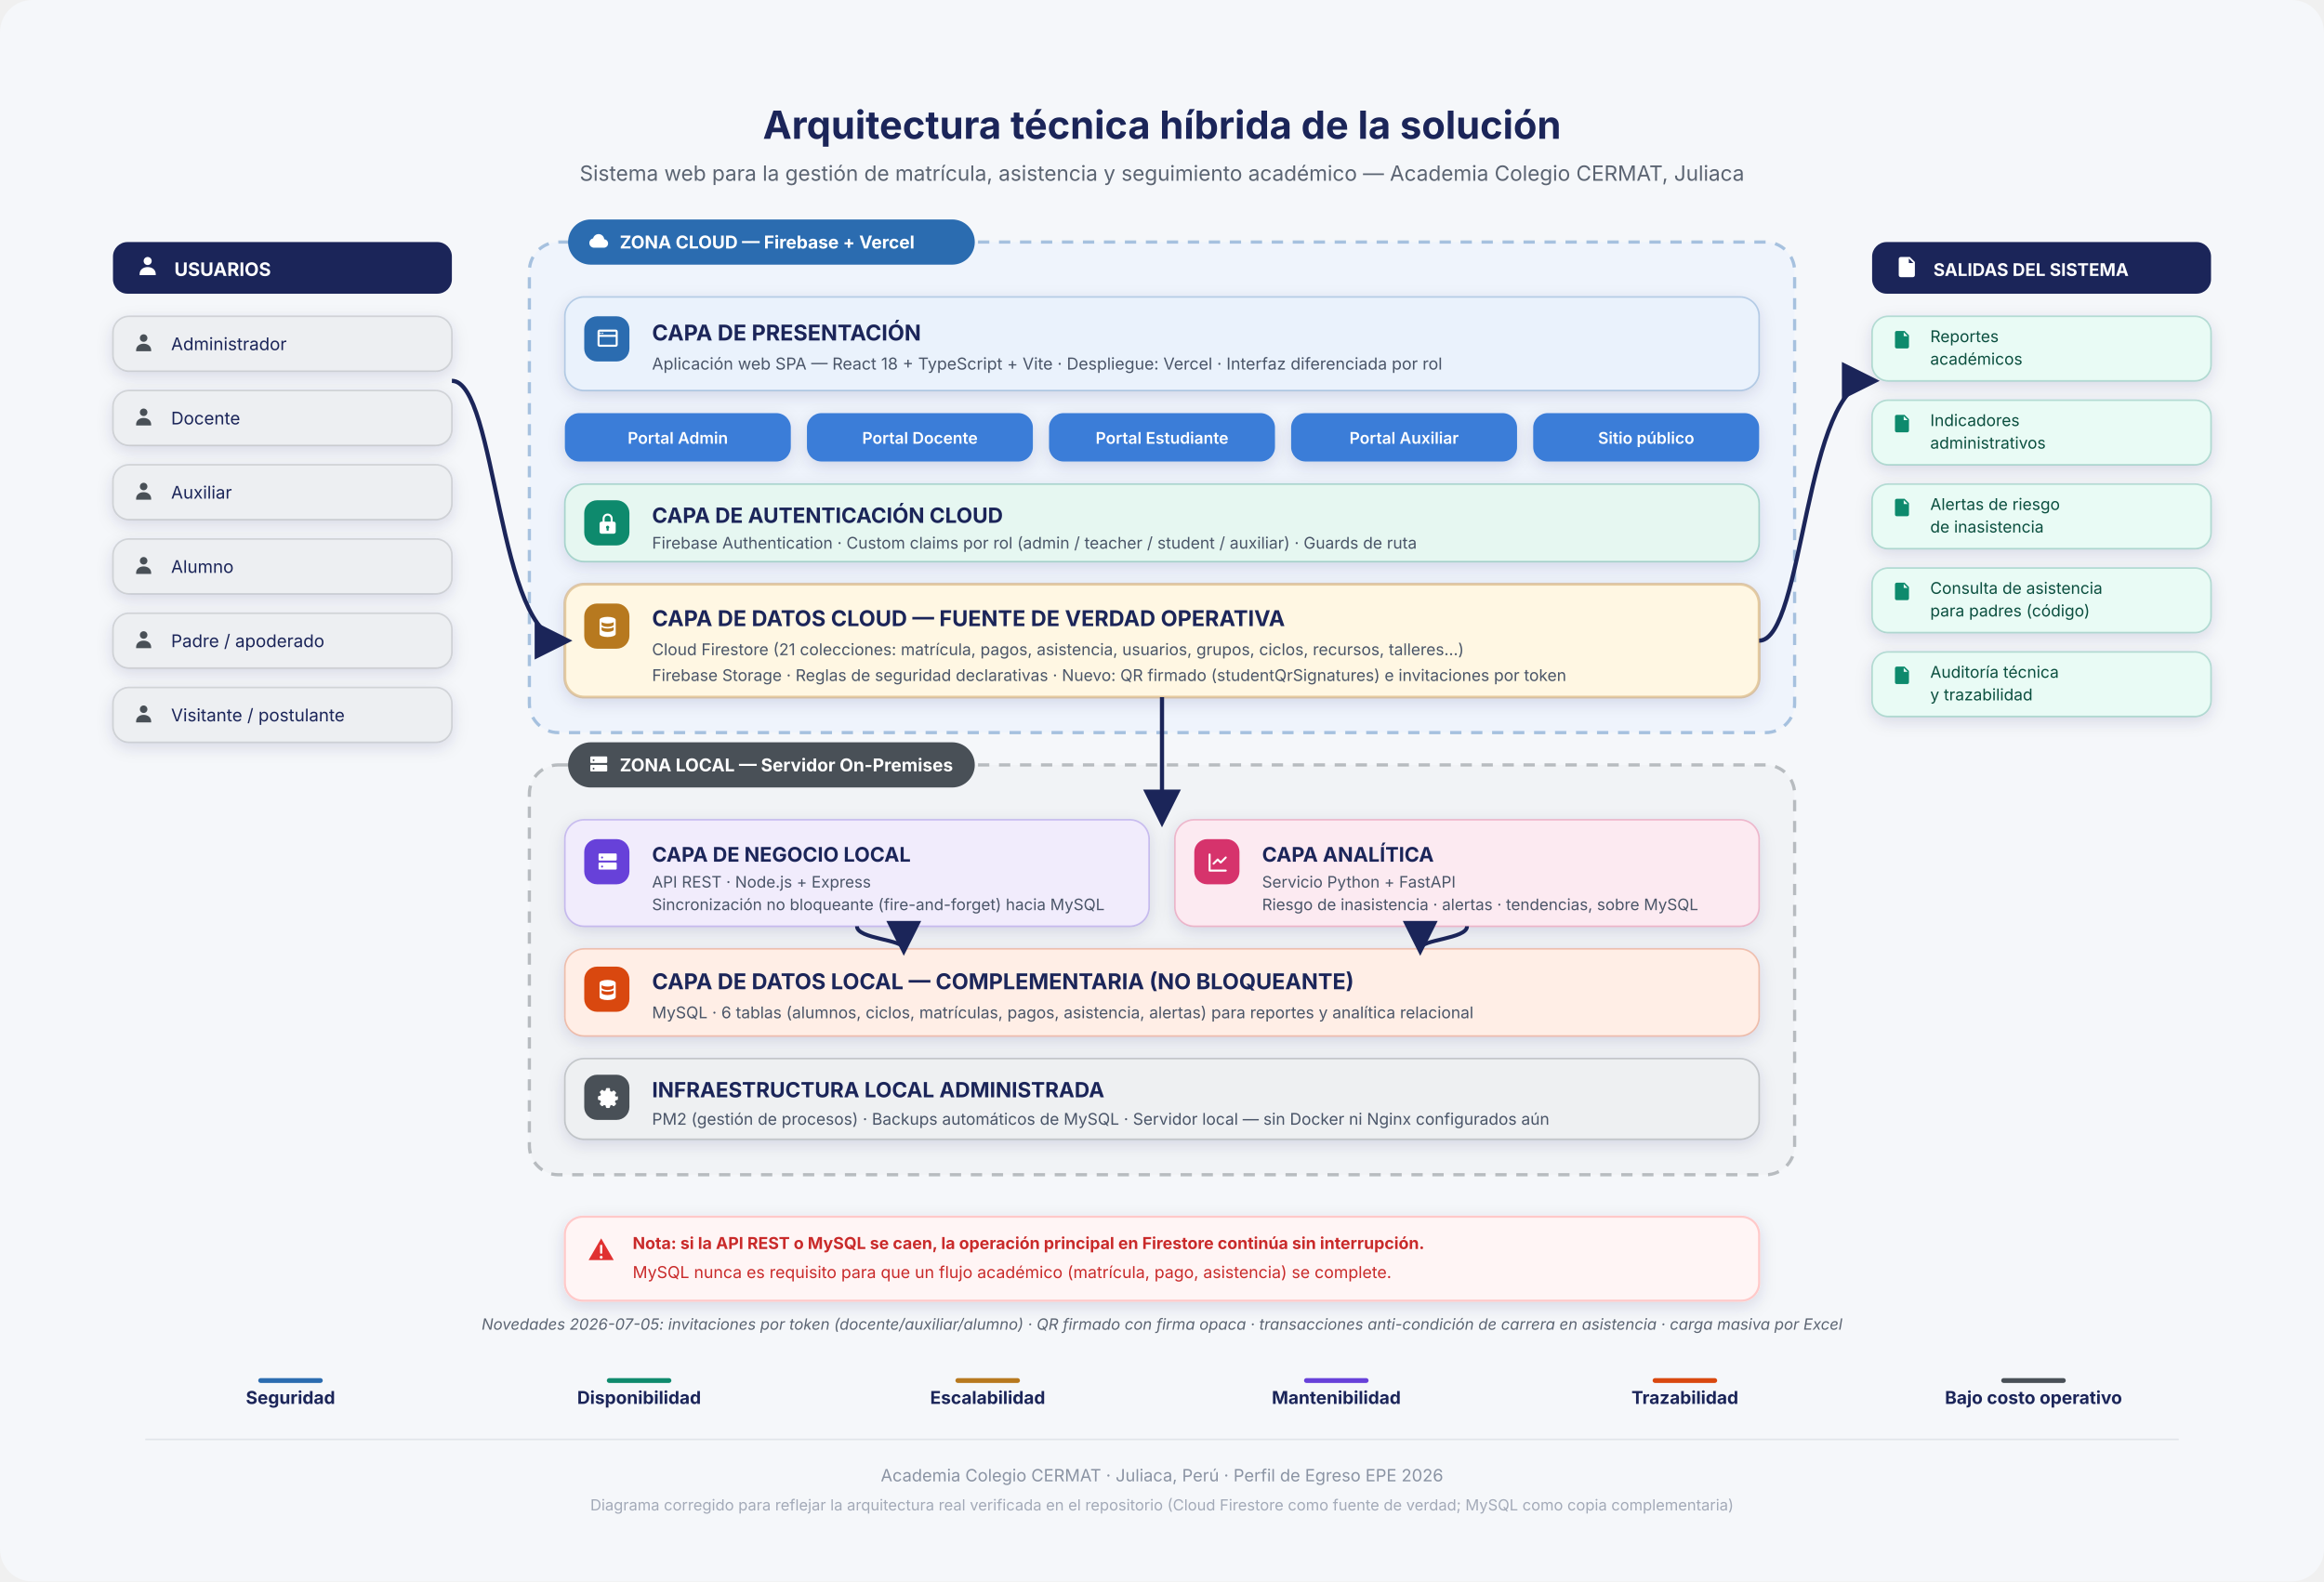
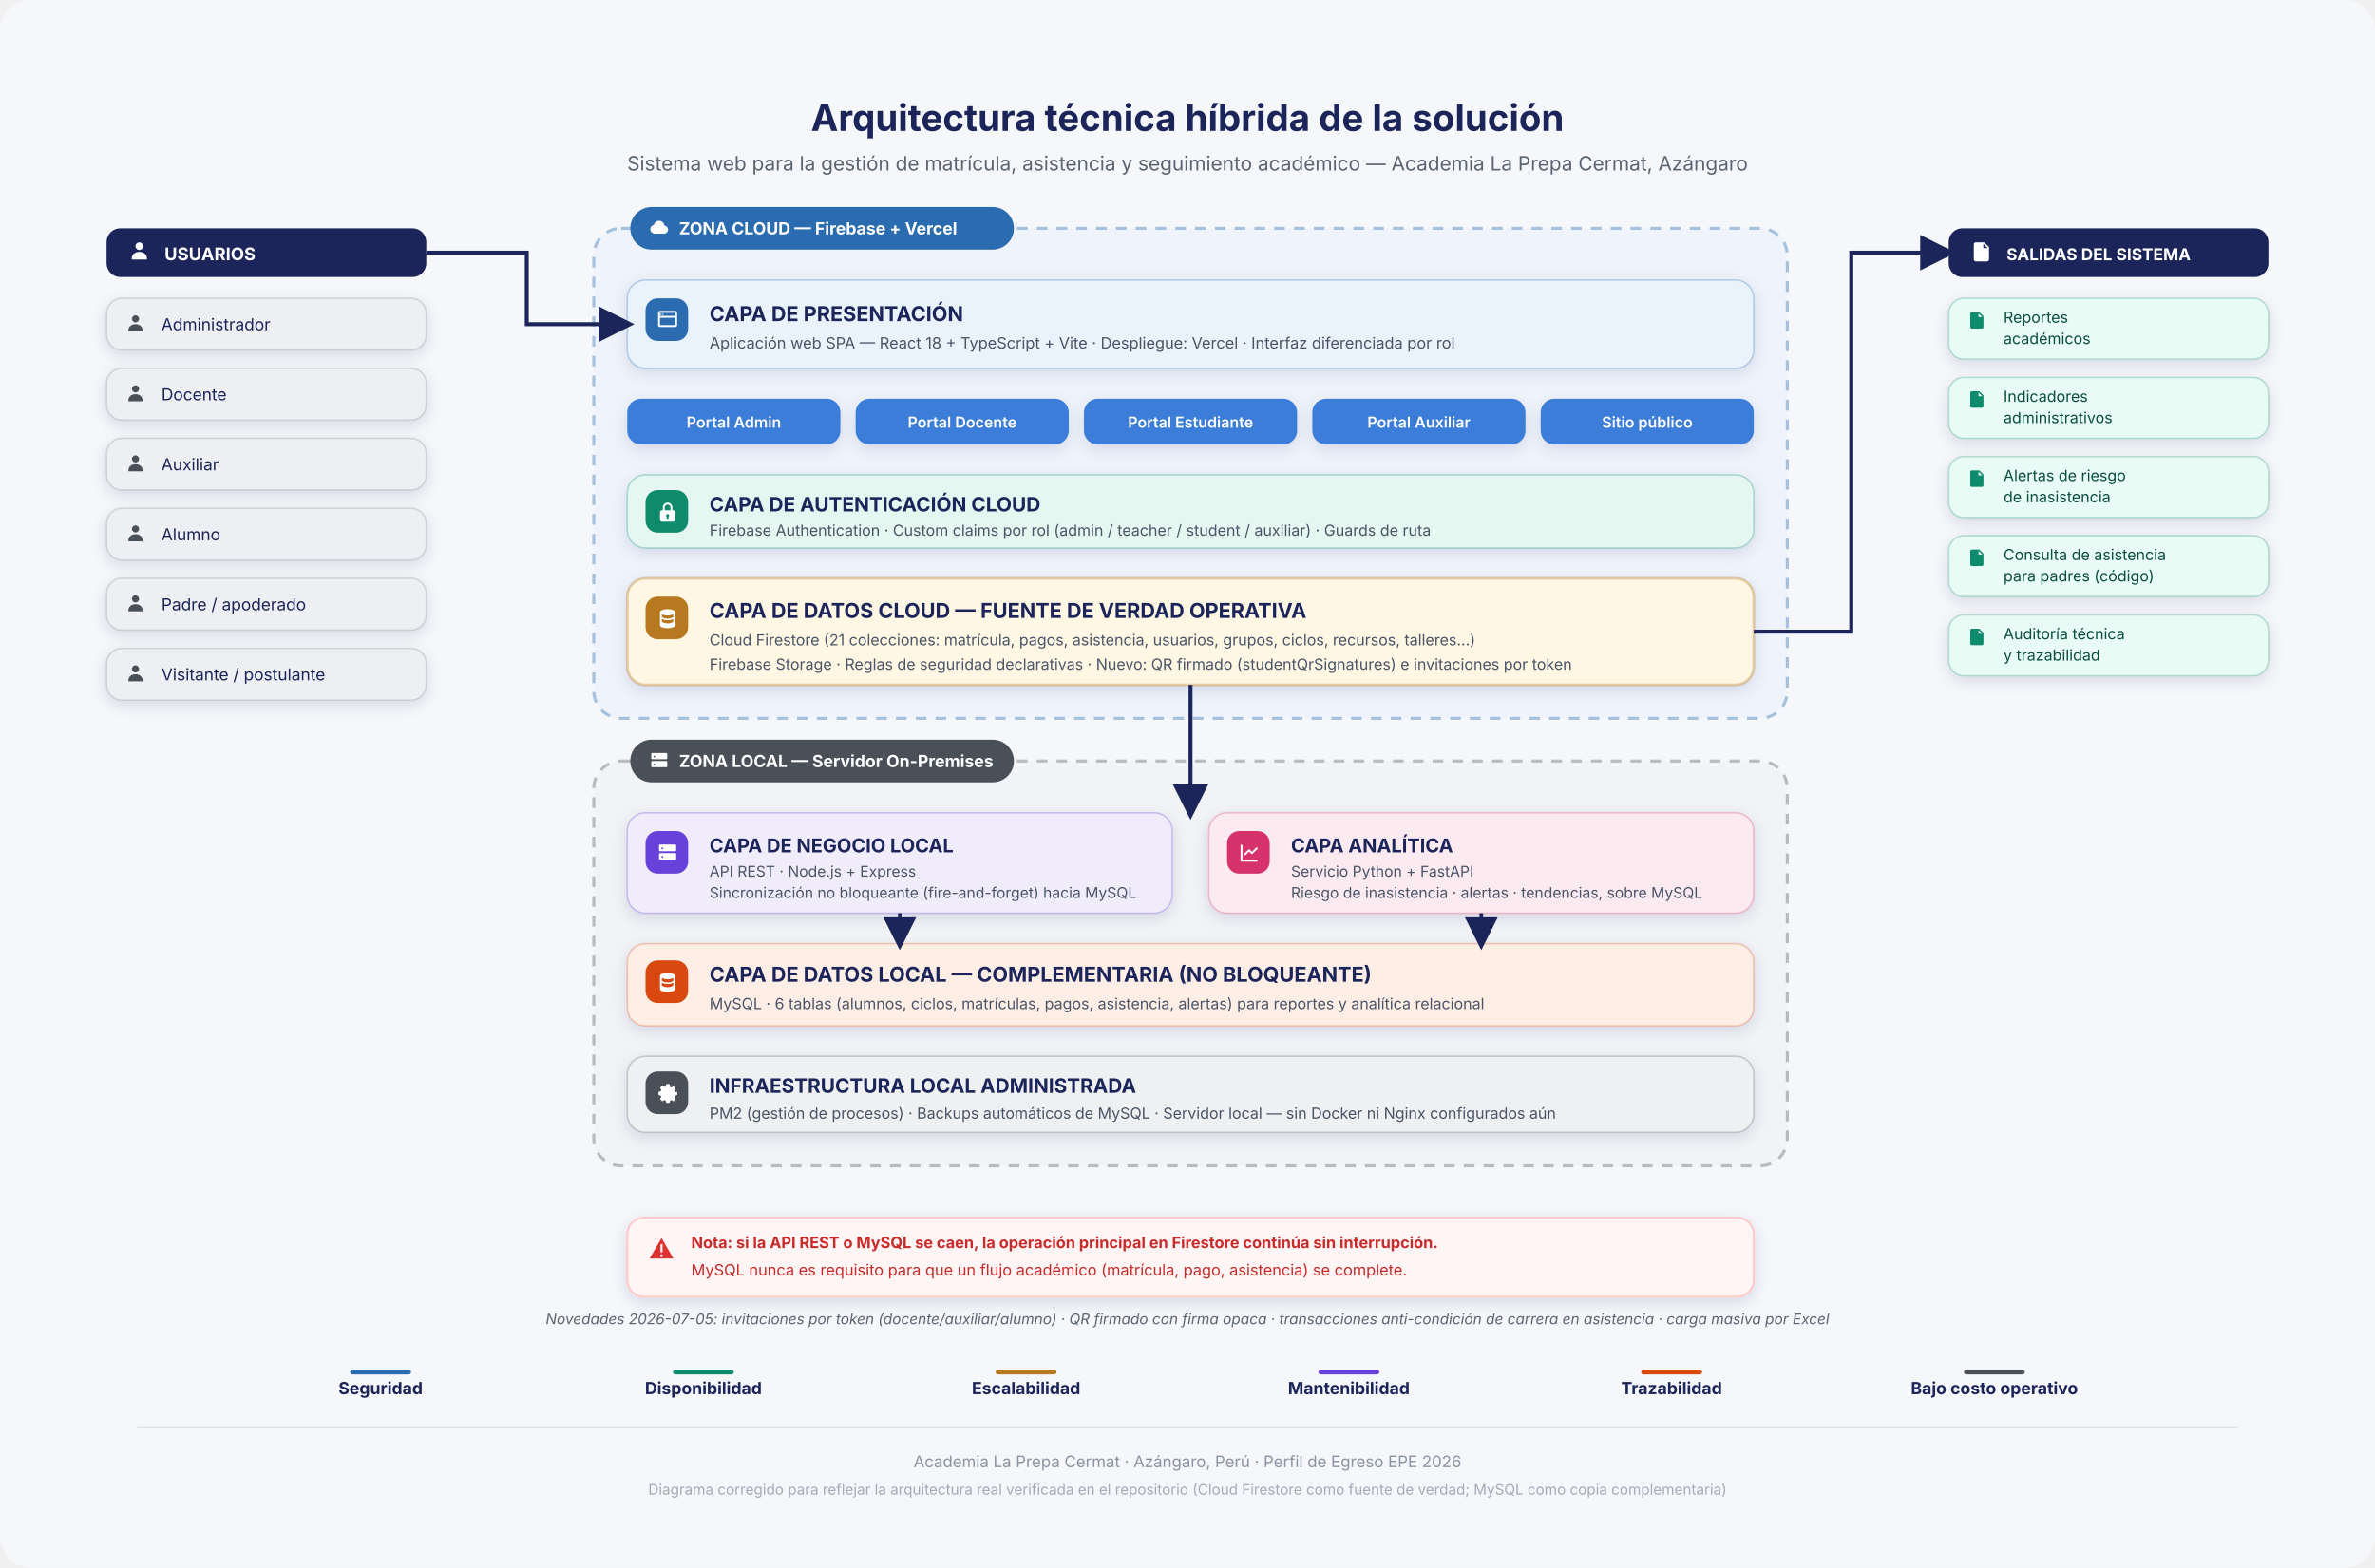
- <svg xmlns="http://www.w3.org/2000/svg" viewBox="0 0 1440 980" width="1440" height="980" font-family="'Segoe UI', Inter, -apple-system, Helvetica, Arial, sans-serif">
+ <svg xmlns="http://www.w3.org/2000/svg" viewBox="0 0 1560 1030" width="1560" height="1030" font-family="'Segoe UI', Inter, -apple-system, Helvetica, Arial, sans-serif">
  <defs>
    <filter id="cardShadow" x="-30%" y="-30%" width="160%" height="180%">
      <feDropShadow dx="0" dy="3" stdDeviation="5" flood-color="#1B2559" flood-opacity="0.13" />
    </filter>
    <marker id="arrow" viewBox="0 0 10 10" refX="8" refY="5" markerWidth="9" markerHeight="9" orient="auto-start-reverse">
      <path d="M 0 0 L 10 5 L 0 10 z" fill="#1B2559" />
    </marker>
    <symbol id="i-user" viewBox="0 0 24 24">
      <path d="M12 2a4 4 0 1 1 0 8 4 4 0 0 1 0-8zm0 10c4.4 0 8 2.6 8 7v1H4v-1c0-4.4 3.6-7 8-7z" />
    </symbol>
    <symbol id="i-browser" viewBox="0 0 24 24">
      <path fill-rule="evenodd" clip-rule="evenodd" d="M2 4a2 2 0 0 1 2-2h16a2 2 0 0 1 2 2v13a2 2 0 0 1-2 2H4a2 2 0 0 1-2-2V4zm2 3.2V4h16v3.2H4zm0 2V17h16V9.2H4z" />
      <circle cx="4.9" cy="5.6" r="0.7" />
      <circle cx="7" cy="5.6" r="0.7" />
    </symbol>
    <symbol id="i-lock" viewBox="0 0 24 24">
      <path d="M12 2a5 5 0 0 0-5 5v3H6a2 2 0 0 0-2 2v8a2 2 0 0 0 2 2h12a2 2 0 0 0 2-2v-8a2 2 0 0 0-2-2h-1V7a5 5 0 0 0-5-5zm-3 8V7a3 3 0 0 1 6 0v3H9zm3 4a1.6 1.6 0 0 1 1 2.86V19h-2v-2.14A1.6 1.6 0 0 1 12 14z" />
    </symbol>
    <symbol id="i-database" viewBox="0 0 24 24">
      <path d="M12 2C7.6 2 4 3.34 4 5v14c0 1.66 3.6 3 8 3s8-1.34 8-3V5c0-1.66-3.6-3-8-3zm6 7.9c0 .77-2.4 2.1-6 2.1S6 10.67 6 9.9V7.2c1.4.9 3.6 1.4 6 1.4s4.6-.5 6-1.4v2.7zm0 5c0 .77-2.4 2.1-6 2.1s-6-1.33-6-2.1v-2.7c1.4.9 3.6 1.4 6 1.4s4.6-.5 6-1.4v2.7z" />
    </symbol>
    <symbol id="i-server" viewBox="0 0 24 24">
      <path d="M4 3h16a1 1 0 0 1 1 1v5a1 1 0 0 1-1 1H4a1 1 0 0 1-1-1V4a1 1 0 0 1 1-1zm2.5 3a1 1 0 1 0 0 2 1 1 0 0 0 0-2zM4 12h16a1 1 0 0 1 1 1v5a1 1 0 0 1-1 1H4a1 1 0 0 1-1-1v-5a1 1 0 0 1 1-1zm2.5 3a1 1 0 1 0 0 2 1 1 0 0 0 0-2z" />
    </symbol>
    <symbol id="i-chart" viewBox="0 0 24 24">
      <path d="M4 3a1 1 0 0 1 1 1v15h15a1 1 0 1 1 0 2H4a1 1 0 0 1-1-1V4a1 1 0 0 1 1-1z" />
      <path d="M20.7 6.3a1 1 0 0 1 0 1.4l-5 5a1 1 0 0 1-1.4 0L12 10.4l-3.3 3.3a1 1 0 1 1-1.4-1.4l4-4a1 1 0 0 1 1.4 0L15 10.6l4.3-4.3a1 1 0 0 1 1.4 0z" />
    </symbol>
    <symbol id="i-cog" viewBox="0 0 24 24">
      <path d="M12 8.5a3.5 3.5 0 1 0 0 7 3.5 3.5 0 0 0 0-7zm9.4 2.1-1.6-.3a7.8 7.8 0 0 0-.6-1.5l1-1.3a1 1 0 0 0-.1-1.3l-1.4-1.4a1 1 0 0 0-1.3-.1l-1.3 1a7.8 7.8 0 0 0-1.5-.6l-.3-1.6A1 1 0 0 0 13.3 2h-2a1 1 0 0 0-1 .8l-.3 1.6c-.5.2-1 .4-1.5.6l-1.3-1a1 1 0 0 0-1.3.1L4.5 5.5a1 1 0 0 0-.1 1.3l1 1.3c-.2.5-.4 1-.6 1.5l-1.6.3a1 1 0 0 0-.8 1v2a1 1 0 0 0 .8 1l1.6.3c.2.5.4 1 .6 1.5l-1 1.3a1 1 0 0 0 .1 1.3l1.4 1.4a1 1 0 0 0 1.3.1l1.3-1c.5.2 1 .4 1.5.6l.3 1.6a1 1 0 0 0 1 .8h2a1 1 0 0 0 1-.8l.3-1.6c.5-.2 1-.4 1.5-.6l1.3 1a1 1 0 0 0 1.3-.1l1.4-1.4a1 1 0 0 0 .1-1.3l-1-1.3c.2-.5.4-1 .6-1.5l1.6-.3a1 1 0 0 0 .8-1v-2a1 1 0 0 0-.8-1z" />
    </symbol>
    <symbol id="i-report" viewBox="0 0 24 24">
      <path d="M6 2h9l5 5v13a2 2 0 0 1-2 2H6a2 2 0 0 1-2-2V4a2 2 0 0 1 2-2zm8 1.5V8h4.5L14 3.5zM7 12h10v1.6H7V12zm0 3.4h10V17H7v-1.6zm0-6.8h5V10H7V8.6z" />
    </symbol>
    <symbol id="i-alert" viewBox="0 0 24 24">
      <path d="M12 2 1 21h22L12 2zm0 5.5a1 1 0 0 1 1 1v6a1 1 0 1 1-2 0v-6a1 1 0 0 1 1-1zM12 17.2a1.3 1.3 0 1 1 0 2.6 1.3 1.3 0 0 1 0-2.6z" />
    </symbol>
    <symbol id="i-cloud" viewBox="0 0 24 24">
      <path d="M7 18a5 5 0 0 1-1-9.9A6 6 0 0 1 17.8 9 4.5 4.5 0 0 1 17 18H7z" />
    </symbol>
  </defs>
-   <rect width="1440" height="980" fill="#F5F7FA" rx="20" />
-   <text x="720" y="86" font-size="24" font-weight="700" text-anchor="middle" fill="#1B2559">Arquitectura técnica híbrida de la solución</text>
-   <text x="720" y="112" font-size="13" text-anchor="middle" fill="#5B6472">Sistema web para la gestión de matrícula, asistencia y seguimiento académico — Academia Colegio CERMAT, Juliaca</text>
-   <rect x="328" y="150" width="784" height="304" rx="18" fill="#EAF2FC" fill-opacity="0.55" stroke="#2B6CB0" stroke-opacity="0.38" stroke-width="2" stroke-dasharray="7 6" />
-   <rect x="352" y="136" width="252" height="28" rx="14" fill="#2B6CB0" />
-   <use href="#i-cloud" x="364" y="143" width="14" height="14" fill="#ffffff" />
-   <text x="384" y="154" font-size="11" font-weight="700" fill="#ffffff">ZONA CLOUD — Firebase + Vercel</text>
-   <rect x="328" y="474" width="784" height="254" rx="18" fill="#EEF0F2" fill-opacity="0.55" stroke="#495057" stroke-opacity="0.35" stroke-width="2" stroke-dasharray="7 6" />
-   <rect x="352" y="460" width="252" height="28" rx="14" fill="#495057" />
-   <use href="#i-server" x="364" y="467" width="14" height="14" fill="#ffffff" />
-   <text x="384" y="478" font-size="11" font-weight="700" fill="#ffffff">ZONA LOCAL — Servidor On-Premises</text>
+   <rect width="1560" height="1030" fill="#F5F7FA" rx="20" />
+   <text x="780" y="86" font-size="24" font-weight="700" text-anchor="middle" fill="#1B2559">Arquitectura técnica híbrida de la solución</text>
+   <text x="780" y="112" font-size="13" text-anchor="middle" fill="#5B6472">Sistema web para la gestión de matrícula, asistencia y seguimiento académico — Academia La Prepa Cermat, Azángaro</text>
+   <rect x="390" y="150" width="784" height="322" rx="18" fill="#EAF2FC" fill-opacity="0.55" stroke="#2B6CB0" stroke-opacity="0.38" stroke-width="2" stroke-dasharray="7 6" />
+   <rect x="414" y="136" width="252" height="28" rx="14" fill="#2B6CB0" />
+   <use href="#i-cloud" x="426" y="143" width="14" height="14" fill="#ffffff" />
+   <text x="446" y="154" font-size="11" font-weight="700" fill="#ffffff">ZONA CLOUD — Firebase + Vercel</text>
+   <rect x="390" y="500" width="784" height="266" rx="18" fill="#EEF0F2" fill-opacity="0.55" stroke="#495057" stroke-opacity="0.35" stroke-width="2" stroke-dasharray="7 6" />
+   <rect x="414" y="486" width="252" height="28" rx="14" fill="#495057" />
+   <use href="#i-server" x="426" y="493" width="14" height="14" fill="#ffffff" />
+   <text x="446" y="504" font-size="11" font-weight="700" fill="#ffffff">ZONA LOCAL — Servidor On-Premises</text>
  <rect x="70" y="150" width="210" height="32" fill="#1B2559" rx="9" />
  <use href="#i-user" x="84" y="158" width="15" height="15" fill="#ffffff" />
  <text x="108" y="171" font-size="11.5" font-weight="700" fill="#ffffff">USUARIOS</text>
  <g font-size="10.8" fill="#1B2559">
    <rect x="70" y="196" width="210" height="34" fill="#EDEFF2" stroke="#495057" stroke-opacity="0.18" rx="10" filter="url(#cardShadow)" />
    <use href="#i-user" x="82" y="206" width="14" height="14" fill="#495057" />
    <text x="106" y="217">Administrador</text>
    <rect x="70" y="242" width="210" height="34" fill="#EDEFF2" stroke="#495057" stroke-opacity="0.18" rx="10" filter="url(#cardShadow)" />
    <use href="#i-user" x="82" y="252" width="14" height="14" fill="#495057" />
    <text x="106" y="263">Docente</text>
    <rect x="70" y="288" width="210" height="34" fill="#EDEFF2" stroke="#495057" stroke-opacity="0.18" rx="10" filter="url(#cardShadow)" />
    <use href="#i-user" x="82" y="298" width="14" height="14" fill="#495057" />
    <text x="106" y="309">Auxiliar</text>
    <rect x="70" y="334" width="210" height="34" fill="#EDEFF2" stroke="#495057" stroke-opacity="0.18" rx="10" filter="url(#cardShadow)" />
    <use href="#i-user" x="82" y="344" width="14" height="14" fill="#495057" />
    <text x="106" y="355">Alumno</text>
    <rect x="70" y="380" width="210" height="34" fill="#EDEFF2" stroke="#495057" stroke-opacity="0.18" rx="10" filter="url(#cardShadow)" />
    <use href="#i-user" x="82" y="390" width="14" height="14" fill="#495057" />
    <text x="106" y="401">Padre / apoderado</text>
    <rect x="70" y="426" width="210" height="34" fill="#EDEFF2" stroke="#495057" stroke-opacity="0.18" rx="10" filter="url(#cardShadow)" />
    <use href="#i-user" x="82" y="436" width="14" height="14" fill="#495057" />
    <text x="106" y="447">Visitante / postulante</text>
  </g>
-   <rect x="1160" y="150" width="210" height="32" fill="#1B2559" rx="9" />
-   <use href="#i-report" x="1174" y="158" width="15" height="15" fill="#ffffff" />
-   <text x="1198" y="171" font-size="10.8" font-weight="700" fill="#ffffff">SALIDAS DEL SISTEMA</text>
+   <rect x="1280" y="150" width="210" height="32" fill="#1B2559" rx="9" />
+   <use href="#i-report" x="1294" y="158" width="15" height="15" fill="#ffffff" />
+   <text x="1318" y="171" font-size="10.8" font-weight="700" fill="#ffffff">SALIDAS DEL SISTEMA</text>
  <g font-size="10" fill="#0B4F3F">
-     <rect x="1160" y="196" width="210" height="40" fill="#E9FBF5" stroke="#0E8A6D" stroke-opacity="0.25" rx="10" filter="url(#cardShadow)" />
-     <use href="#i-report" x="1172" y="204" width="13" height="13" fill="#0E8A6D" />
-     <text x="1196" y="212">Reportes</text>
-     <text x="1196" y="226">académicos</text>
-     <rect x="1160" y="248" width="210" height="40" fill="#E9FBF5" stroke="#0E8A6D" stroke-opacity="0.25" rx="10" filter="url(#cardShadow)" />
-     <use href="#i-report" x="1172" y="256" width="13" height="13" fill="#0E8A6D" />
-     <text x="1196" y="264">Indicadores</text>
-     <text x="1196" y="278">administrativos</text>
-     <rect x="1160" y="300" width="210" height="40" fill="#E9FBF5" stroke="#0E8A6D" stroke-opacity="0.25" rx="10" filter="url(#cardShadow)" />
-     <use href="#i-report" x="1172" y="308" width="13" height="13" fill="#0E8A6D" />
-     <text x="1196" y="316">Alertas de riesgo</text>
-     <text x="1196" y="330">de inasistencia</text>
-     <rect x="1160" y="352" width="210" height="40" fill="#E9FBF5" stroke="#0E8A6D" stroke-opacity="0.25" rx="10" filter="url(#cardShadow)" />
-     <use href="#i-report" x="1172" y="360" width="13" height="13" fill="#0E8A6D" />
-     <text x="1196" y="368">Consulta de asistencia</text>
-     <text x="1196" y="382">para padres (código)</text>
-     <rect x="1160" y="404" width="210" height="40" fill="#E9FBF5" stroke="#0E8A6D" stroke-opacity="0.25" rx="10" filter="url(#cardShadow)" />
-     <use href="#i-report" x="1172" y="412" width="13" height="13" fill="#0E8A6D" />
-     <text x="1196" y="420">Auditoría técnica</text>
-     <text x="1196" y="434">y trazabilidad</text>
+     <rect x="1280" y="196" width="210" height="40" fill="#E9FBF5" stroke="#0E8A6D" stroke-opacity="0.25" rx="10" filter="url(#cardShadow)" />
+     <use href="#i-report" x="1292" y="204" width="13" height="13" fill="#0E8A6D" />
+     <text x="1316" y="212">Reportes</text>
+     <text x="1316" y="226">académicos</text>
+     <rect x="1280" y="248" width="210" height="40" fill="#E9FBF5" stroke="#0E8A6D" stroke-opacity="0.25" rx="10" filter="url(#cardShadow)" />
+     <use href="#i-report" x="1292" y="256" width="13" height="13" fill="#0E8A6D" />
+     <text x="1316" y="264">Indicadores</text>
+     <text x="1316" y="278">administrativos</text>
+     <rect x="1280" y="300" width="210" height="40" fill="#E9FBF5" stroke="#0E8A6D" stroke-opacity="0.25" rx="10" filter="url(#cardShadow)" />
+     <use href="#i-report" x="1292" y="308" width="13" height="13" fill="#0E8A6D" />
+     <text x="1316" y="316">Alertas de riesgo</text>
+     <text x="1316" y="330">de inasistencia</text>
+     <rect x="1280" y="352" width="210" height="40" fill="#E9FBF5" stroke="#0E8A6D" stroke-opacity="0.25" rx="10" filter="url(#cardShadow)" />
+     <use href="#i-report" x="1292" y="360" width="13" height="13" fill="#0E8A6D" />
+     <text x="1316" y="368">Consulta de asistencia</text>
+     <text x="1316" y="382">para padres (código)</text>
+     <rect x="1280" y="404" width="210" height="40" fill="#E9FBF5" stroke="#0E8A6D" stroke-opacity="0.25" rx="10" filter="url(#cardShadow)" />
+     <use href="#i-report" x="1292" y="412" width="13" height="13" fill="#0E8A6D" />
+     <text x="1316" y="420">Auditoría técnica</text>
+     <text x="1316" y="434">y trazabilidad</text>
  </g>
-   <rect x="350" y="184" width="740" height="58" fill="#EAF2FC" stroke="#2B6CB0" stroke-opacity="0.28" rx="12" filter="url(#cardShadow)" />
-   <rect x="362" y="196" width="28" height="28" rx="8" fill="#2B6CB0" />
-   <use href="#i-browser" x="369" y="203" width="15" height="15" fill="#ffffff" />
-   <text x="404" y="211" font-size="13.5" font-weight="700" fill="#1B2559">CAPA DE PRESENTACIÓN</text>
-   <text x="404" y="229" font-size="10.2" fill="#4A5568">Aplicación web SPA — React 18 + TypeScript + Vite · Despliegue: Vercel · Interfaz diferenciada por rol</text>
+   <rect x="412" y="184" width="740" height="58" fill="#EAF2FC" stroke="#2B6CB0" stroke-opacity="0.28" rx="12" filter="url(#cardShadow)" />
+   <rect x="424" y="196" width="28" height="28" rx="8" fill="#2B6CB0" />
+   <use href="#i-browser" x="431" y="203" width="15" height="15" fill="#ffffff" />
+   <text x="466" y="211" font-size="13.5" font-weight="700" fill="#1B2559">CAPA DE PRESENTACIÓN</text>
+   <text x="466" y="229" font-size="10.2" fill="#4A5568">Aplicación web SPA — React 18 + TypeScript + Vite · Despliegue: Vercel · Interfaz diferenciada por rol</text>
  <g font-size="10" fill="#ffffff" font-weight="600">
-     <rect x="350" y="256" width="140" height="30" fill="#3B7DD8" rx="9" filter="url(#cardShadow)" />
-     <text x="420" y="275" text-anchor="middle">Portal Admin</text>
-     <rect x="500" y="256" width="140" height="30" fill="#3B7DD8" rx="9" filter="url(#cardShadow)" />
-     <text x="570" y="275" text-anchor="middle">Portal Docente</text>
-     <rect x="650" y="256" width="140" height="30" fill="#3B7DD8" rx="9" filter="url(#cardShadow)" />
-     <text x="720" y="275" text-anchor="middle">Portal Estudiante</text>
-     <rect x="800" y="256" width="140" height="30" fill="#3B7DD8" rx="9" filter="url(#cardShadow)" />
-     <text x="870" y="275" text-anchor="middle">Portal Auxiliar</text>
-     <rect x="950" y="256" width="140" height="30" fill="#3B7DD8" rx="9" filter="url(#cardShadow)" />
-     <text x="1020" y="275" text-anchor="middle">Sitio público</text>
+     <rect x="412" y="262" width="140" height="30" fill="#3B7DD8" rx="9" filter="url(#cardShadow)" />
+     <text x="482" y="281" text-anchor="middle">Portal Admin</text>
+     <rect x="562" y="262" width="140" height="30" fill="#3B7DD8" rx="9" filter="url(#cardShadow)" />
+     <text x="632" y="281" text-anchor="middle">Portal Docente</text>
+     <rect x="712" y="262" width="140" height="30" fill="#3B7DD8" rx="9" filter="url(#cardShadow)" />
+     <text x="782" y="281" text-anchor="middle">Portal Estudiante</text>
+     <rect x="862" y="262" width="140" height="30" fill="#3B7DD8" rx="9" filter="url(#cardShadow)" />
+     <text x="932" y="281" text-anchor="middle">Portal Auxiliar</text>
+     <rect x="1012" y="262" width="140" height="30" fill="#3B7DD8" rx="9" filter="url(#cardShadow)" />
+     <text x="1082" y="281" text-anchor="middle">Sitio público</text>
  </g>
-   <rect x="350" y="300" width="740" height="48" fill="#E6F7F1" stroke="#0E8A6D" stroke-opacity="0.28" rx="12" filter="url(#cardShadow)" />
-   <rect x="362" y="310" width="28" height="28" rx="8" fill="#0E8A6D" />
-   <use href="#i-lock" x="369" y="317" width="15" height="15" fill="#ffffff" />
-   <text x="404" y="324" font-size="13" font-weight="700" fill="#1B2559">CAPA DE AUTENTICACIÓN CLOUD</text>
-   <text x="404" y="340" font-size="10" fill="#4A5568">Firebase Authentication · Custom claims por rol (admin / teacher / student / auxiliar) · Guards de ruta</text>
-   <rect x="350" y="362" width="740" height="70" fill="#FFF7E3" stroke="#B7791F" stroke-opacity="0.35" stroke-width="1.8" rx="12" filter="url(#cardShadow)" />
-   <rect x="362" y="374" width="28" height="28" rx="8" fill="#B7791F" />
-   <use href="#i-database" x="369" y="381" width="15" height="15" fill="#ffffff" />
-   <text x="404" y="388" font-size="13.5" font-weight="700" fill="#1B2559">CAPA DE DATOS CLOUD — FUENTE DE VERDAD OPERATIVA</text>
-   <text x="404" y="406" font-size="10" fill="#4A5568">Cloud Firestore (21 colecciones: matrícula, pagos, asistencia, usuarios, grupos, ciclos, recursos, talleres...)</text>
-   <text x="404" y="422" font-size="10" fill="#4A5568">Firebase Storage · Reglas de seguridad declarativas · Nuevo: QR firmado (studentQrSignatures) e invitaciones por token</text>
-   <rect x="350" y="508" width="362" height="66" fill="#F1ECFC" stroke="#6741D9" stroke-opacity="0.28" rx="12" filter="url(#cardShadow)" />
-   <rect x="362" y="520" width="28" height="28" rx="8" fill="#6741D9" />
-   <use href="#i-server" x="369" y="527" width="15" height="15" fill="#ffffff" />
-   <text x="404" y="534" font-size="12.5" font-weight="700" fill="#1B2559">CAPA DE NEGOCIO LOCAL</text>
-   <text x="404" y="550" font-size="9.8" fill="#4A5568">API REST · Node.js + Express</text>
-   <text x="404" y="564" font-size="9.8" fill="#4A5568">Sincronización no bloqueante (fire-and-forget) hacia MySQL</text>
-   <rect x="728" y="508" width="362" height="66" fill="#FCEAF1" stroke="#D6336C" stroke-opacity="0.28" rx="12" filter="url(#cardShadow)" />
-   <rect x="740" y="520" width="28" height="28" rx="8" fill="#D6336C" />
-   <use href="#i-chart" x="747" y="527" width="15" height="15" fill="#ffffff" />
-   <text x="782" y="534" font-size="12.5" font-weight="700" fill="#1B2559">CAPA ANALÍTICA</text>
-   <text x="782" y="550" font-size="9.8" fill="#4A5568">Servicio Python + FastAPI</text>
-   <text x="782" y="564" font-size="9.8" fill="#4A5568">Riesgo de inasistencia · alertas · tendencias, sobre MySQL</text>
-   <rect x="350" y="588" width="740" height="54" fill="#FFEEE6" stroke="#D9480F" stroke-opacity="0.28" rx="12" filter="url(#cardShadow)" />
-   <rect x="362" y="599" width="28" height="28" rx="8" fill="#D9480F" />
-   <use href="#i-database" x="369" y="606" width="15" height="15" fill="#ffffff" />
-   <text x="404" y="613" font-size="13.5" font-weight="700" fill="#1B2559">CAPA DE DATOS LOCAL — COMPLEMENTARIA (NO BLOQUEANTE)</text>
-   <text x="404" y="631" font-size="10" fill="#4A5568">MySQL · 6 tablas (alumnos, ciclos, matrículas, pagos, asistencia, alertas) para reportes y analítica relacional</text>
-   <rect x="350" y="656" width="740" height="50" fill="#EEF0F2" stroke="#495057" stroke-opacity="0.25" rx="12" filter="url(#cardShadow)" />
-   <rect x="362" y="666" width="28" height="28" rx="8" fill="#495057" />
-   <use href="#i-cog" x="369" y="673" width="15" height="15" fill="#ffffff" />
-   <text x="404" y="680" font-size="13" font-weight="700" fill="#1B2559">INFRAESTRUCTURA LOCAL ADMINISTRADA</text>
-   <text x="404" y="697" font-size="10" fill="#4A5568">PM2 (gestión de procesos) · Backups automáticos de MySQL · Servidor local — sin Docker ni Nginx configurados aún</text>
-   <path d="M 280 236 C 308 236 308 397 350 397" stroke="#1B2559" stroke-width="2.6" fill="none" marker-end="url(#arrow)" />
-   <path d="M 1090 397 C 1118 397 1118 236 1160 236" stroke="#1B2559" stroke-width="2.6" fill="none" marker-end="url(#arrow)" />
-   <path d="M 720 432 L 720 508" stroke="#1B2559" stroke-width="2.6" fill="none" marker-end="url(#arrow)" />
-   <path d="M 531 574 C 531 582 560 582 560 588" stroke="#1B2559" stroke-width="2.4" fill="none" marker-end="url(#arrow)" />
-   <path d="M 909 574 C 909 582 880 582 880 588" stroke="#1B2559" stroke-width="2.4" fill="none" marker-end="url(#arrow)" />
-   <rect x="350" y="754" width="740" height="52" fill="#FFF5F5" stroke="#FFC9C9" stroke-width="1.3" rx="11" filter="url(#cardShadow)" />
-   <use href="#i-alert" x="364" y="766" width="17" height="17" fill="#E03131" />
-   <text x="392" y="774" font-size="10.2" font-weight="700" fill="#C92A2A">Nota: si la API REST o MySQL se caen, la operación principal en Firestore continúa sin interrupción.</text>
-   <text x="392" y="792" font-size="10.2" fill="#C92A2A">MySQL nunca es requisito para que un flujo académico (matrícula, pago, asistencia) se complete.</text>
-   <text x="720" y="824" font-size="9.6" text-anchor="middle" fill="#5B6472" font-style="italic">Novedades 2026-07-05: invitaciones por token (docente/auxiliar/alumno) · QR firmado con firma opaca · transacciones anti-condición de carrera en asistencia · carga masiva por Excel</text>
+   <rect x="412" y="312" width="740" height="48" fill="#E6F7F1" stroke="#0E8A6D" stroke-opacity="0.28" rx="12" filter="url(#cardShadow)" />
+   <rect x="424" y="322" width="28" height="28" rx="8" fill="#0E8A6D" />
+   <use href="#i-lock" x="431" y="329" width="15" height="15" fill="#ffffff" />
+   <text x="466" y="336" font-size="13" font-weight="700" fill="#1B2559">CAPA DE AUTENTICACIÓN CLOUD</text>
+   <text x="466" y="352" font-size="10" fill="#4A5568">Firebase Authentication · Custom claims por rol (admin / teacher / student / auxiliar) · Guards de ruta</text>
+   <rect x="412" y="380" width="740" height="70" fill="#FFF7E3" stroke="#B7791F" stroke-opacity="0.35" stroke-width="1.8" rx="12" filter="url(#cardShadow)" />
+   <rect x="424" y="392" width="28" height="28" rx="8" fill="#B7791F" />
+   <use href="#i-database" x="431" y="399" width="15" height="15" fill="#ffffff" />
+   <text x="466" y="406" font-size="13.5" font-weight="700" fill="#1B2559">CAPA DE DATOS CLOUD — FUENTE DE VERDAD OPERATIVA</text>
+   <text x="466" y="424" font-size="10" fill="#4A5568">Cloud Firestore (21 colecciones: matrícula, pagos, asistencia, usuarios, grupos, ciclos, recursos, talleres...)</text>
+   <text x="466" y="440" font-size="10" fill="#4A5568">Firebase Storage · Reglas de seguridad declarativas · Nuevo: QR firmado (studentQrSignatures) e invitaciones por token</text>
+   <rect x="412" y="534" width="358" height="66" fill="#F1ECFC" stroke="#6741D9" stroke-opacity="0.28" rx="12" filter="url(#cardShadow)" />
+   <rect x="424" y="546" width="28" height="28" rx="8" fill="#6741D9" />
+   <use href="#i-server" x="431" y="553" width="15" height="15" fill="#ffffff" />
+   <text x="466" y="560" font-size="12.5" font-weight="700" fill="#1B2559">CAPA DE NEGOCIO LOCAL</text>
+   <text x="466" y="576" font-size="9.8" fill="#4A5568">API REST · Node.js + Express</text>
+   <text x="466" y="590" font-size="9.8" fill="#4A5568">Sincronización no bloqueante (fire-and-forget) hacia MySQL</text>
+   <rect x="794" y="534" width="358" height="66" fill="#FCEAF1" stroke="#D6336C" stroke-opacity="0.28" rx="12" filter="url(#cardShadow)" />
+   <rect x="806" y="546" width="28" height="28" rx="8" fill="#D6336C" />
+   <use href="#i-chart" x="813" y="553" width="15" height="15" fill="#ffffff" />
+   <text x="848" y="560" font-size="12.5" font-weight="700" fill="#1B2559">CAPA ANALÍTICA</text>
+   <text x="848" y="576" font-size="9.8" fill="#4A5568">Servicio Python + FastAPI</text>
+   <text x="848" y="590" font-size="9.8" fill="#4A5568">Riesgo de inasistencia · alertas · tendencias, sobre MySQL</text>
+   <rect x="412" y="620" width="740" height="54" fill="#FFEEE6" stroke="#D9480F" stroke-opacity="0.28" rx="12" filter="url(#cardShadow)" />
+   <rect x="424" y="631" width="28" height="28" rx="8" fill="#D9480F" />
+   <use href="#i-database" x="431" y="638" width="15" height="15" fill="#ffffff" />
+   <text x="466" y="645" font-size="13.5" font-weight="700" fill="#1B2559">CAPA DE DATOS LOCAL — COMPLEMENTARIA (NO BLOQUEANTE)</text>
+   <text x="466" y="663" font-size="10" fill="#4A5568">MySQL · 6 tablas (alumnos, ciclos, matrículas, pagos, asistencia, alertas) para reportes y analítica relacional</text>
+   <rect x="412" y="694" width="740" height="50" fill="#EEF0F2" stroke="#495057" stroke-opacity="0.25" rx="12" filter="url(#cardShadow)" />
+   <rect x="424" y="704" width="28" height="28" rx="8" fill="#495057" />
+   <use href="#i-cog" x="431" y="711" width="15" height="15" fill="#ffffff" />
+   <text x="466" y="718" font-size="13" font-weight="700" fill="#1B2559">INFRAESTRUCTURA LOCAL ADMINISTRADA</text>
+   <text x="466" y="735" font-size="10" fill="#4A5568">PM2 (gestión de procesos) · Backups automáticos de MySQL · Servidor local — sin Docker ni Nginx configurados aún</text>
+   <path d="M 280 166 L 346 166 L 346 213 L 412 213" stroke="#1B2559" stroke-width="2.6" fill="none" marker-end="url(#arrow)" />
+   <path d="M 1152 415 L 1216 415 L 1216 166 L 1280 166" stroke="#1B2559" stroke-width="2.6" fill="none" marker-end="url(#arrow)" />
+   <path d="M 782 450 L 782 534" stroke="#1B2559" stroke-width="2.6" fill="none" marker-end="url(#arrow)" />
+   <path d="M 591 600 L 591 620" stroke="#1B2559" stroke-width="2.4" fill="none" marker-end="url(#arrow)" />
+   <path d="M 973 600 L 973 620" stroke="#1B2559" stroke-width="2.4" fill="none" marker-end="url(#arrow)" />
+   <rect x="412" y="800" width="740" height="52" fill="#FFF5F5" stroke="#FFC9C9" stroke-width="1.3" rx="11" filter="url(#cardShadow)" />
+   <use href="#i-alert" x="426" y="812" width="17" height="17" fill="#E03131" />
+   <text x="454" y="820" font-size="10.2" font-weight="700" fill="#C92A2A">Nota: si la API REST o MySQL se caen, la operación principal en Firestore continúa sin interrupción.</text>
+   <text x="454" y="838" font-size="10.2" fill="#C92A2A">MySQL nunca es requisito para que un flujo académico (matrícula, pago, asistencia) se complete.</text>
+   <text x="780" y="870" font-size="9.6" text-anchor="middle" fill="#5B6472" font-style="italic">Novedades 2026-07-05: invitaciones por token (docente/auxiliar/alumno) · QR firmado con firma opaca · transacciones anti-condición de carrera en asistencia · carga masiva por Excel</text>
  <g font-size="11" fill="#1B2559" font-weight="700" text-anchor="middle">
-     <rect x="160" y="854" width="40" height="3" rx="1.5" fill="#2B6CB0" />
-     <text x="180" y="870">Seguridad</text>
-     <rect x="376" y="854" width="40" height="3" rx="1.5" fill="#0E8A6D" />
-     <text x="396" y="870">Disponibilidad</text>
-     <rect x="592" y="854" width="40" height="3" rx="1.5" fill="#B7791F" />
-     <text x="612" y="870">Escalabilidad</text>
-     <rect x="808" y="854" width="40" height="3" rx="1.5" fill="#6741D9" />
-     <text x="828" y="870">Mantenibilidad</text>
-     <rect x="1024" y="854" width="40" height="3" rx="1.5" fill="#D9480F" />
-     <text x="1044" y="870">Trazabilidad</text>
-     <rect x="1240" y="854" width="40" height="3" rx="1.5" fill="#495057" />
-     <text x="1260" y="870">Bajo costo operativo</text>
+     <rect x="230" y="900" width="40" height="3" rx="1.5" fill="#2B6CB0" />
+     <text x="250" y="916">Seguridad</text>
+     <rect x="442" y="900" width="40" height="3" rx="1.5" fill="#0E8A6D" />
+     <text x="462" y="916">Disponibilidad</text>
+     <rect x="654" y="900" width="40" height="3" rx="1.5" fill="#B7791F" />
+     <text x="674" y="916">Escalabilidad</text>
+     <rect x="866" y="900" width="40" height="3" rx="1.5" fill="#6741D9" />
+     <text x="886" y="916">Mantenibilidad</text>
+     <rect x="1078" y="900" width="40" height="3" rx="1.5" fill="#D9480F" />
+     <text x="1098" y="916">Trazabilidad</text>
+     <rect x="1290" y="900" width="40" height="3" rx="1.5" fill="#495057" />
+     <text x="1310" y="916">Bajo costo operativo</text>
  </g>
-   <line x1="90" y1="892" x2="1350" y2="892" stroke="#E1E5EA" stroke-width="1" />
-   <text x="720" y="918" font-size="10.5" text-anchor="middle" fill="#8A93A3">Academia Colegio CERMAT · Juliaca, Perú · Perfil de Egreso EPE 2026</text>
-   <text x="720" y="936" font-size="9.5" text-anchor="middle" fill="#A3AAB8">Diagrama corregido para reflejar la arquitectura real verificada en el repositorio (Cloud Firestore como fuente de verdad; MySQL como copia complementaria)</text>
+   <line x1="90" y1="938" x2="1470" y2="938" stroke="#E1E5EA" stroke-width="1" />
+   <text x="780" y="964" font-size="10.5" text-anchor="middle" fill="#8A93A3">Academia La Prepa Cermat · Azángaro, Perú · Perfil de Egreso EPE 2026</text>
+   <text x="780" y="982" font-size="9.5" text-anchor="middle" fill="#A3AAB8">Diagrama corregido para reflejar la arquitectura real verificada en el repositorio (Cloud Firestore como fuente de verdad; MySQL como copia complementaria)</text>
</svg>
